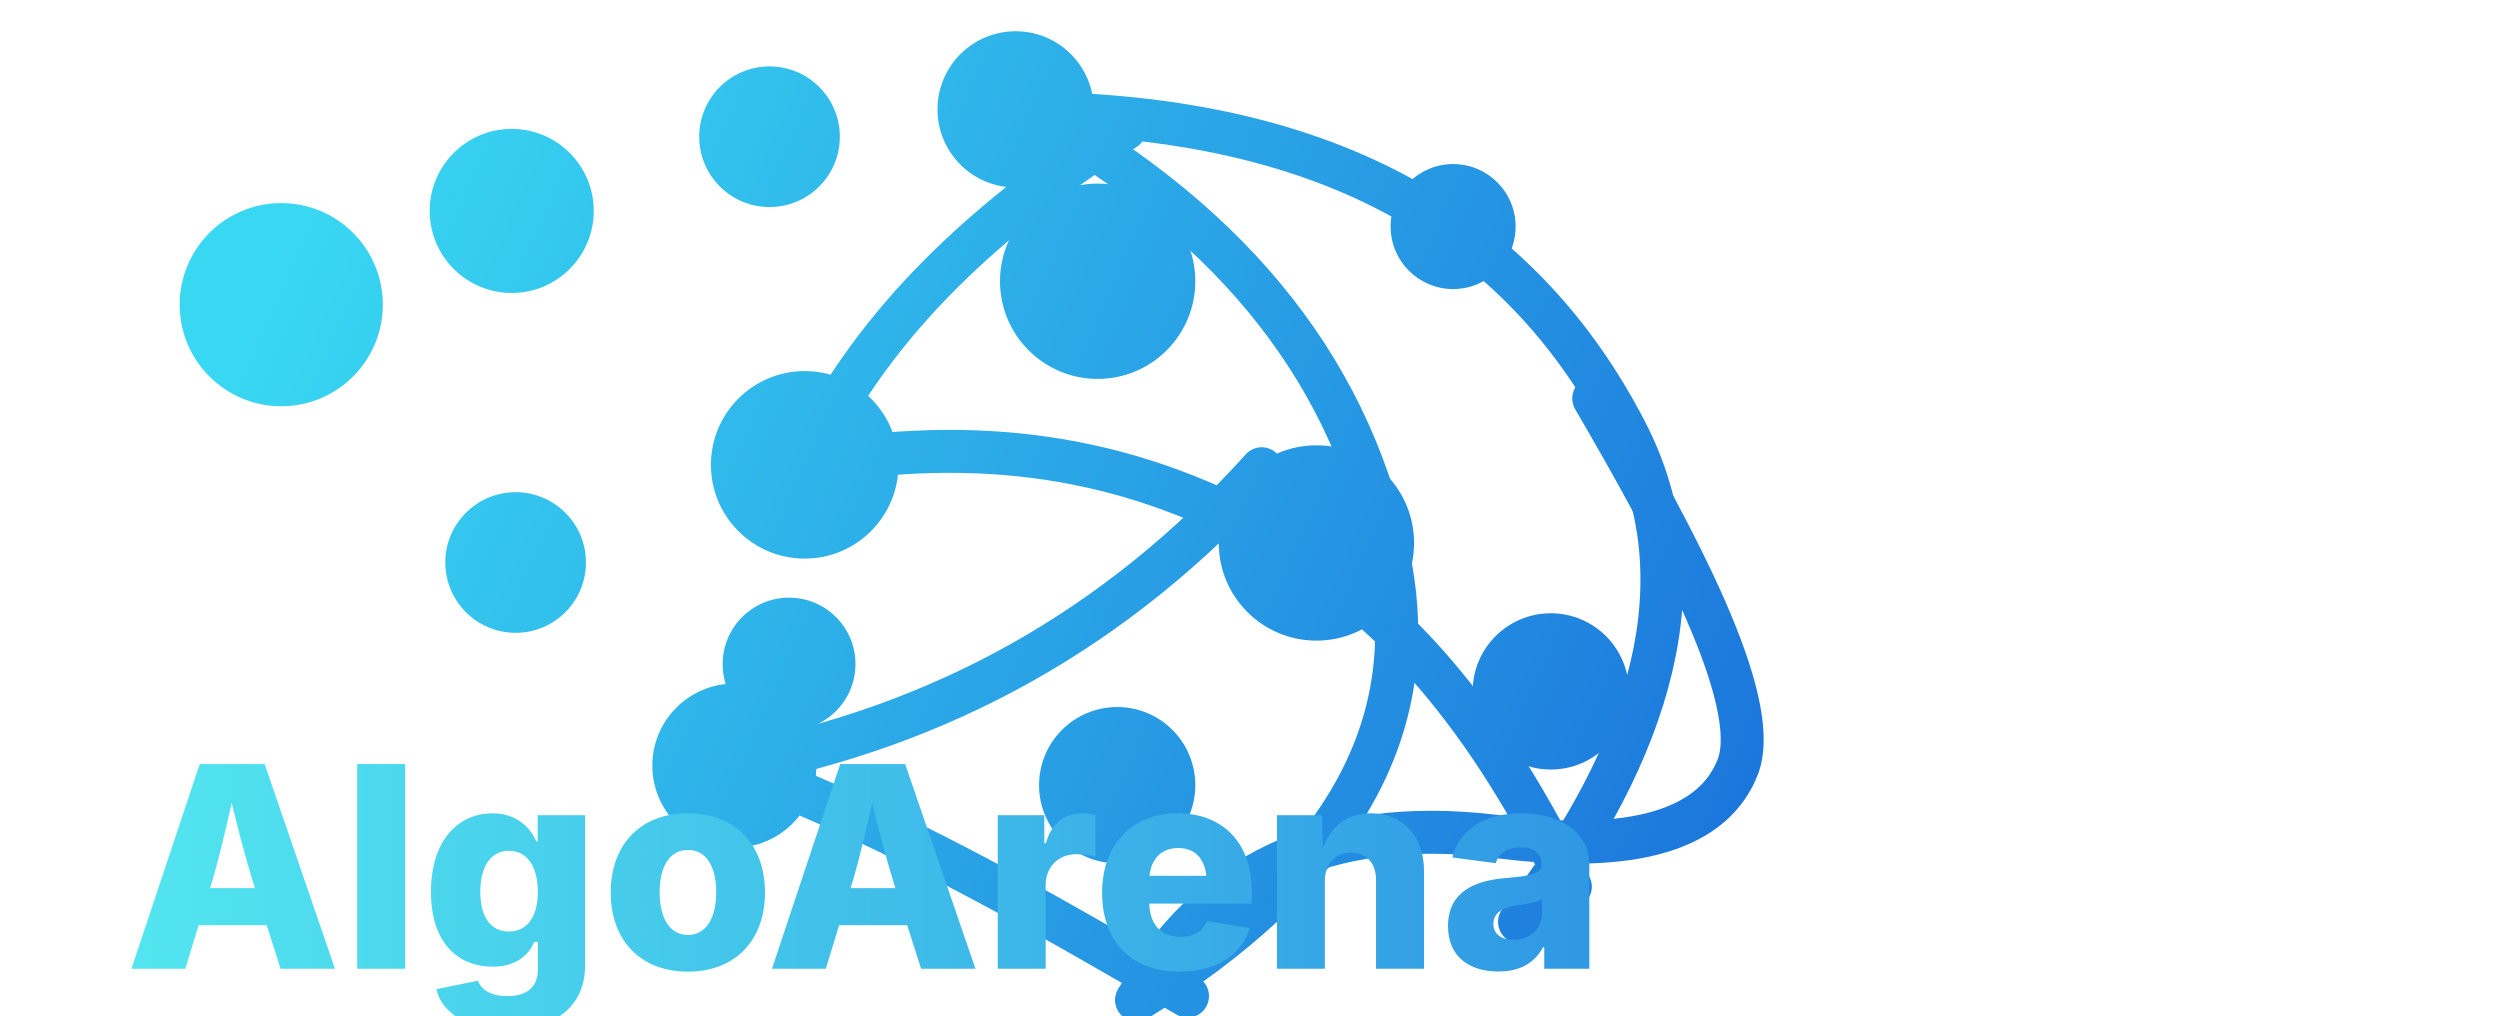
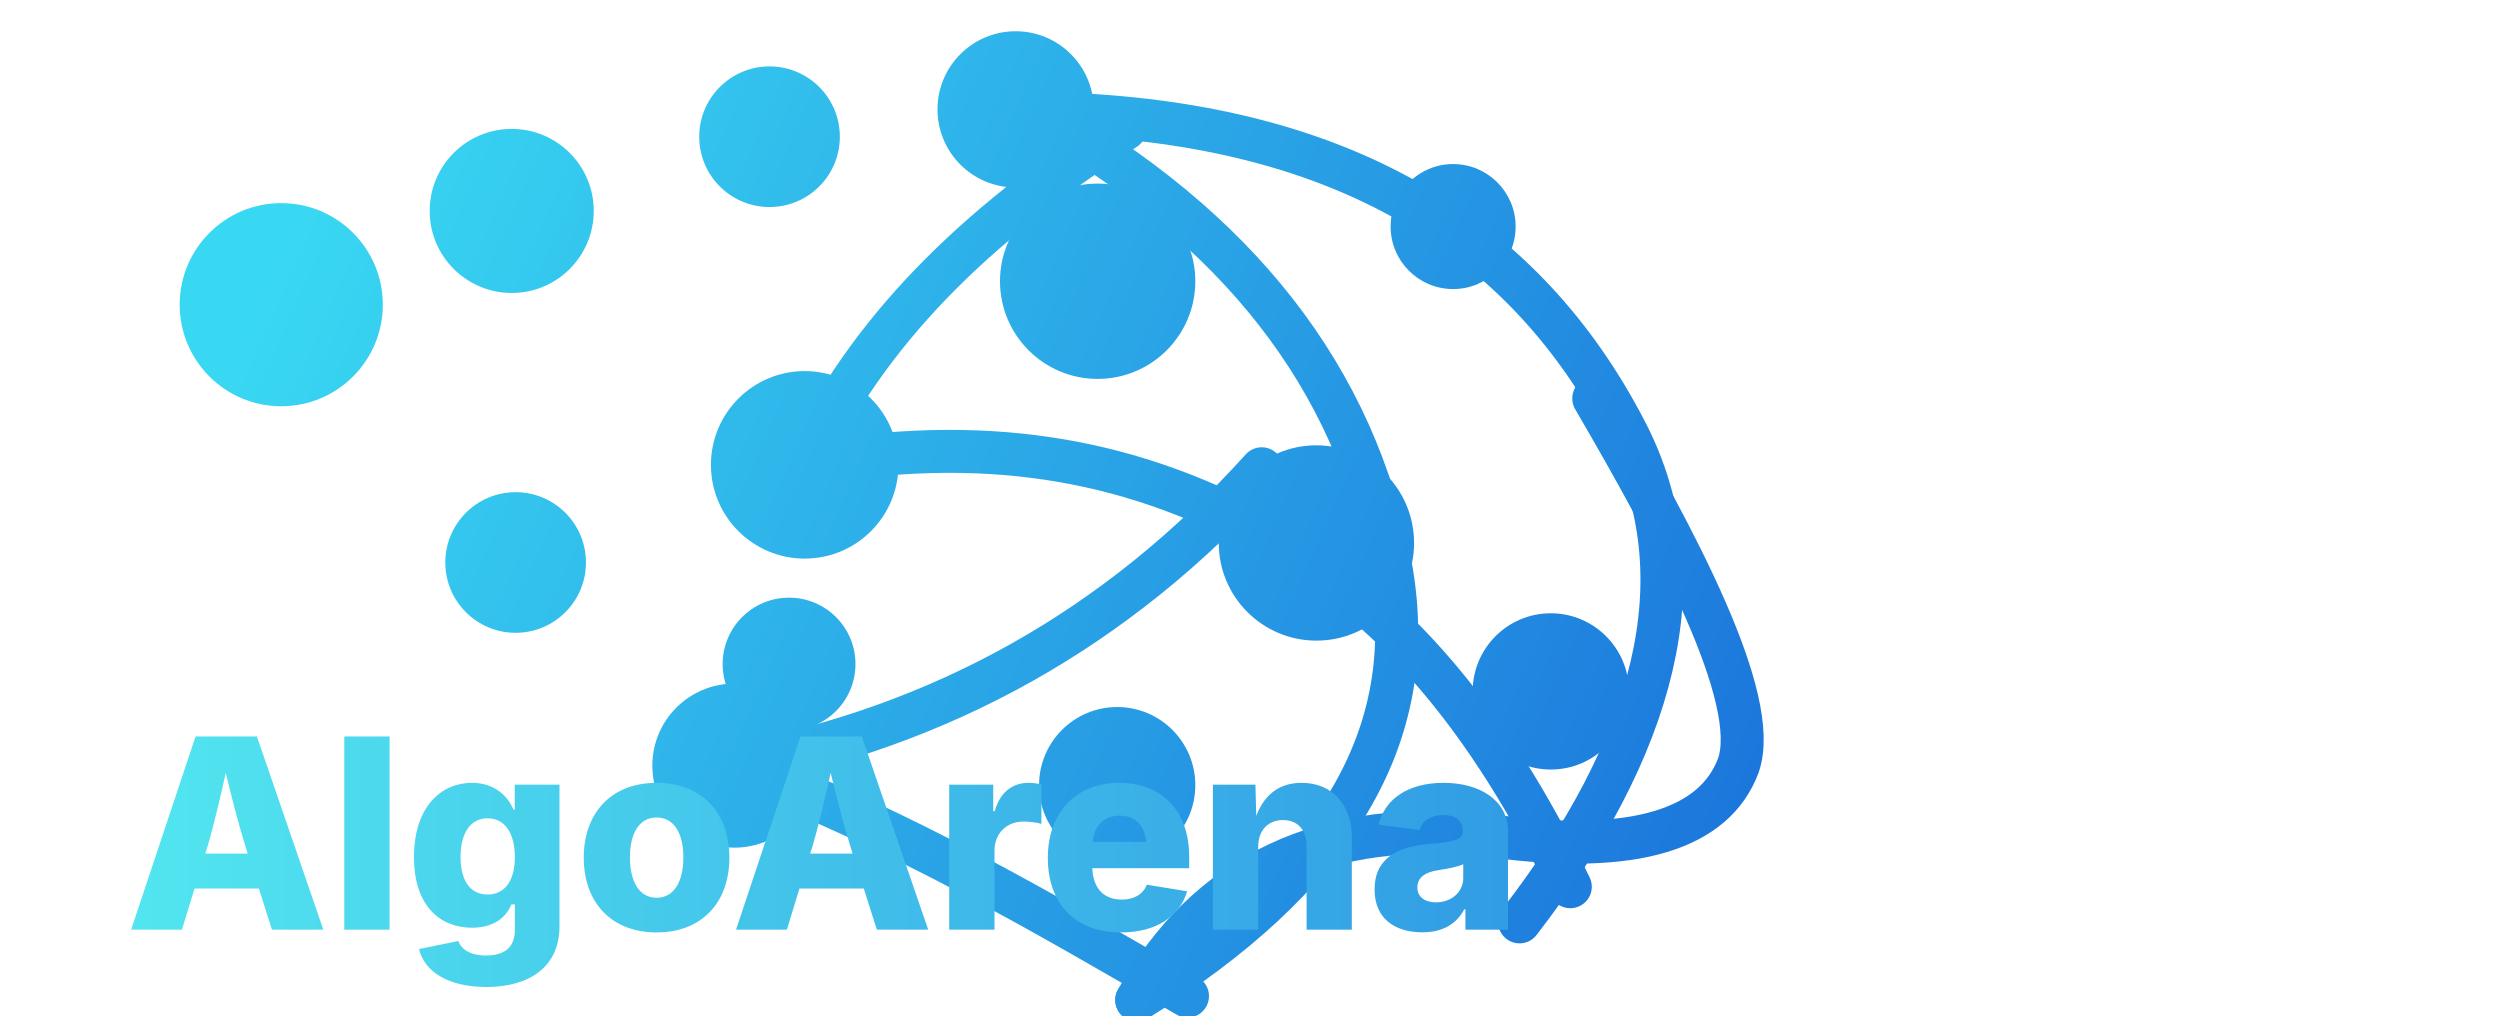
- <svg xmlns="http://www.w3.org/2000/svg" viewBox="0 0 640 260" role="img" aria-labelledby="title">
+ <svg xmlns="http://www.w3.org/2000/svg" viewBox="0 0 640 260" preserveAspectRatio="xMidYMid meet" role="img" aria-labelledby="title">
  <defs>
    <linearGradient id="mark" x1="90" y1="20" x2="520" y2="210" gradientUnits="userSpaceOnUse">
      <stop offset="0" stop-color="#39d8f2" />
      <stop offset="1" stop-color="#1766d8" />
    </linearGradient>
    <linearGradient id="word" x1="32" y1="218" x2="616" y2="218" gradientUnits="userSpaceOnUse">
      <stop offset="0" stop-color="#52e6ef" />
      <stop offset="1" stop-color="#1c6dde" />
    </linearGradient>
  </defs>
  <g fill="none" stroke="url(#mark)" stroke-width="11" stroke-linecap="round" stroke-linejoin="round">
    <path d="M265 29c80 1 126 33 151 81 20 38 7 82-27 126" />
    <path d="M265 29c52 29 82 68 91 116 8 44-15 80-65 111" />
    <path d="M206 119c45-8 82-2 117 17 34 19 58 48 79 91" />
    <path d="M188 196c53-10 98-35 135-76" />
    <path d="M188 196c44 17 78 37 116 59" />
    <path d="M206 119c16-34 43-61 82-86" />
    <path d="M291 256c18-32 48-47 91-42 37 5 57-2 63-18 6-17-16-58-37-94" />
  </g>
  <g fill="url(#mark)">
    <circle cx="206" cy="119" r="24" />
    <circle cx="281" cy="72" r="25" />
    <circle cx="337" cy="139" r="25" />
    <circle cx="397" cy="177" r="20" />
    <circle cx="286" cy="201" r="20" />
    <circle cx="188" cy="196" r="21" />
    <circle cx="260" cy="28" r="20" />
    <circle cx="372" cy="58" r="16" />
    <circle cx="132" cy="144" r="18" />
    <circle cx="131" cy="54" r="21" />
    <circle cx="72" cy="78" r="26" />
    <circle cx="197" cy="35" r="18" />
    <circle cx="202" cy="170" r="17" />
  </g>
-   <text x="32" y="248" fill="url(#word)" font-family="Montserrat, Inter, Arial, sans-serif" font-size="72" font-weight="800" letter-spacing="0">AlgoArena</text>
+   <text x="32" y="238" fill="url(#word)" font-family="Montserrat, Inter, Arial, sans-serif" font-size="68" font-weight="800" letter-spacing="0">AlgoArena</text>
</svg>
